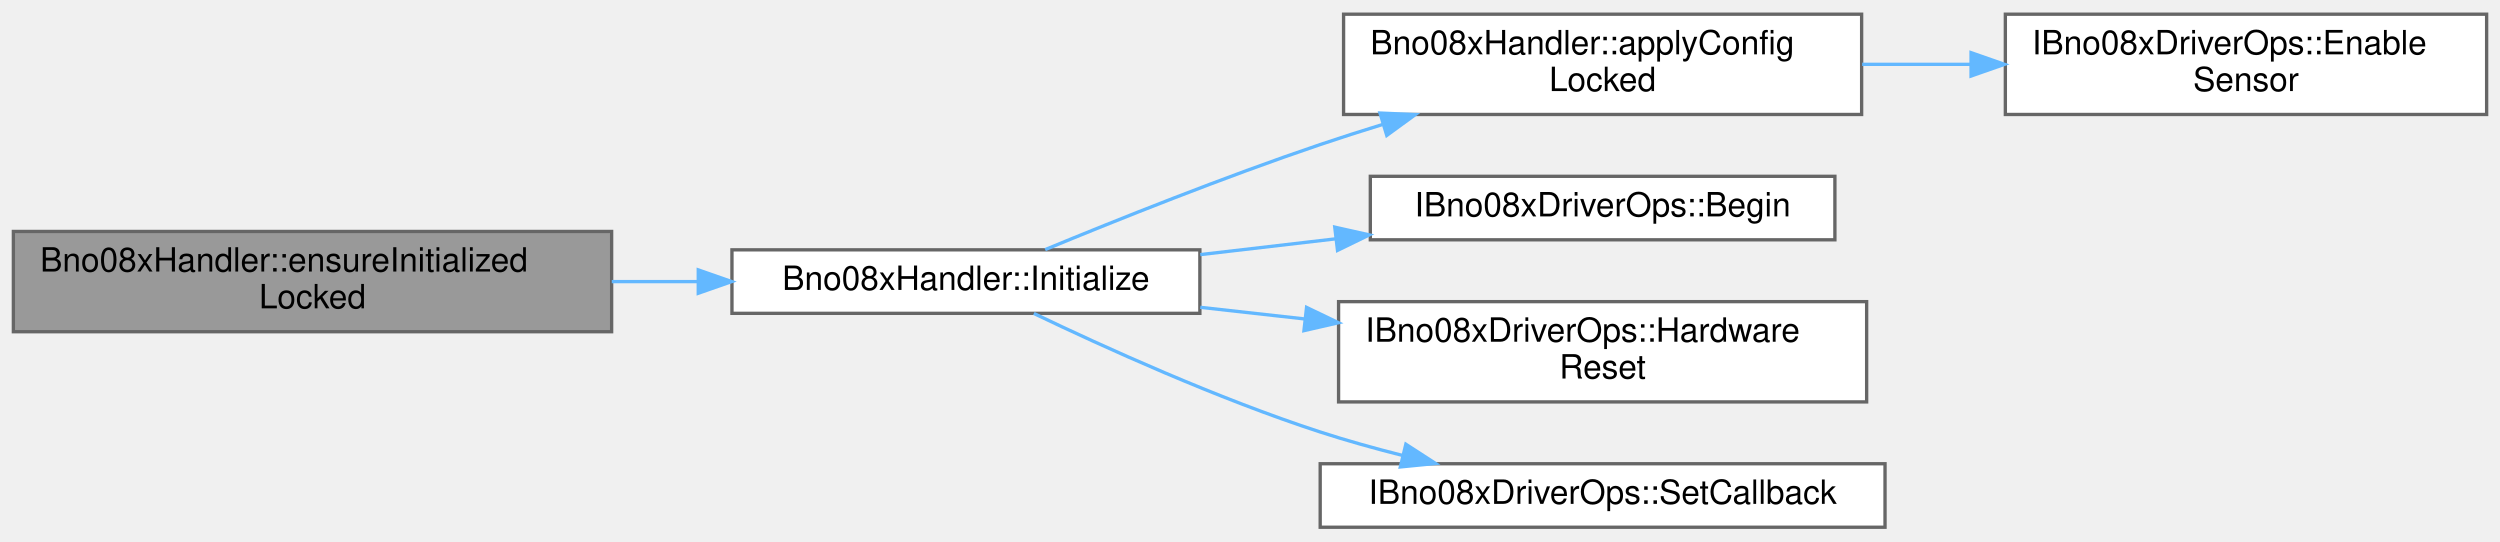
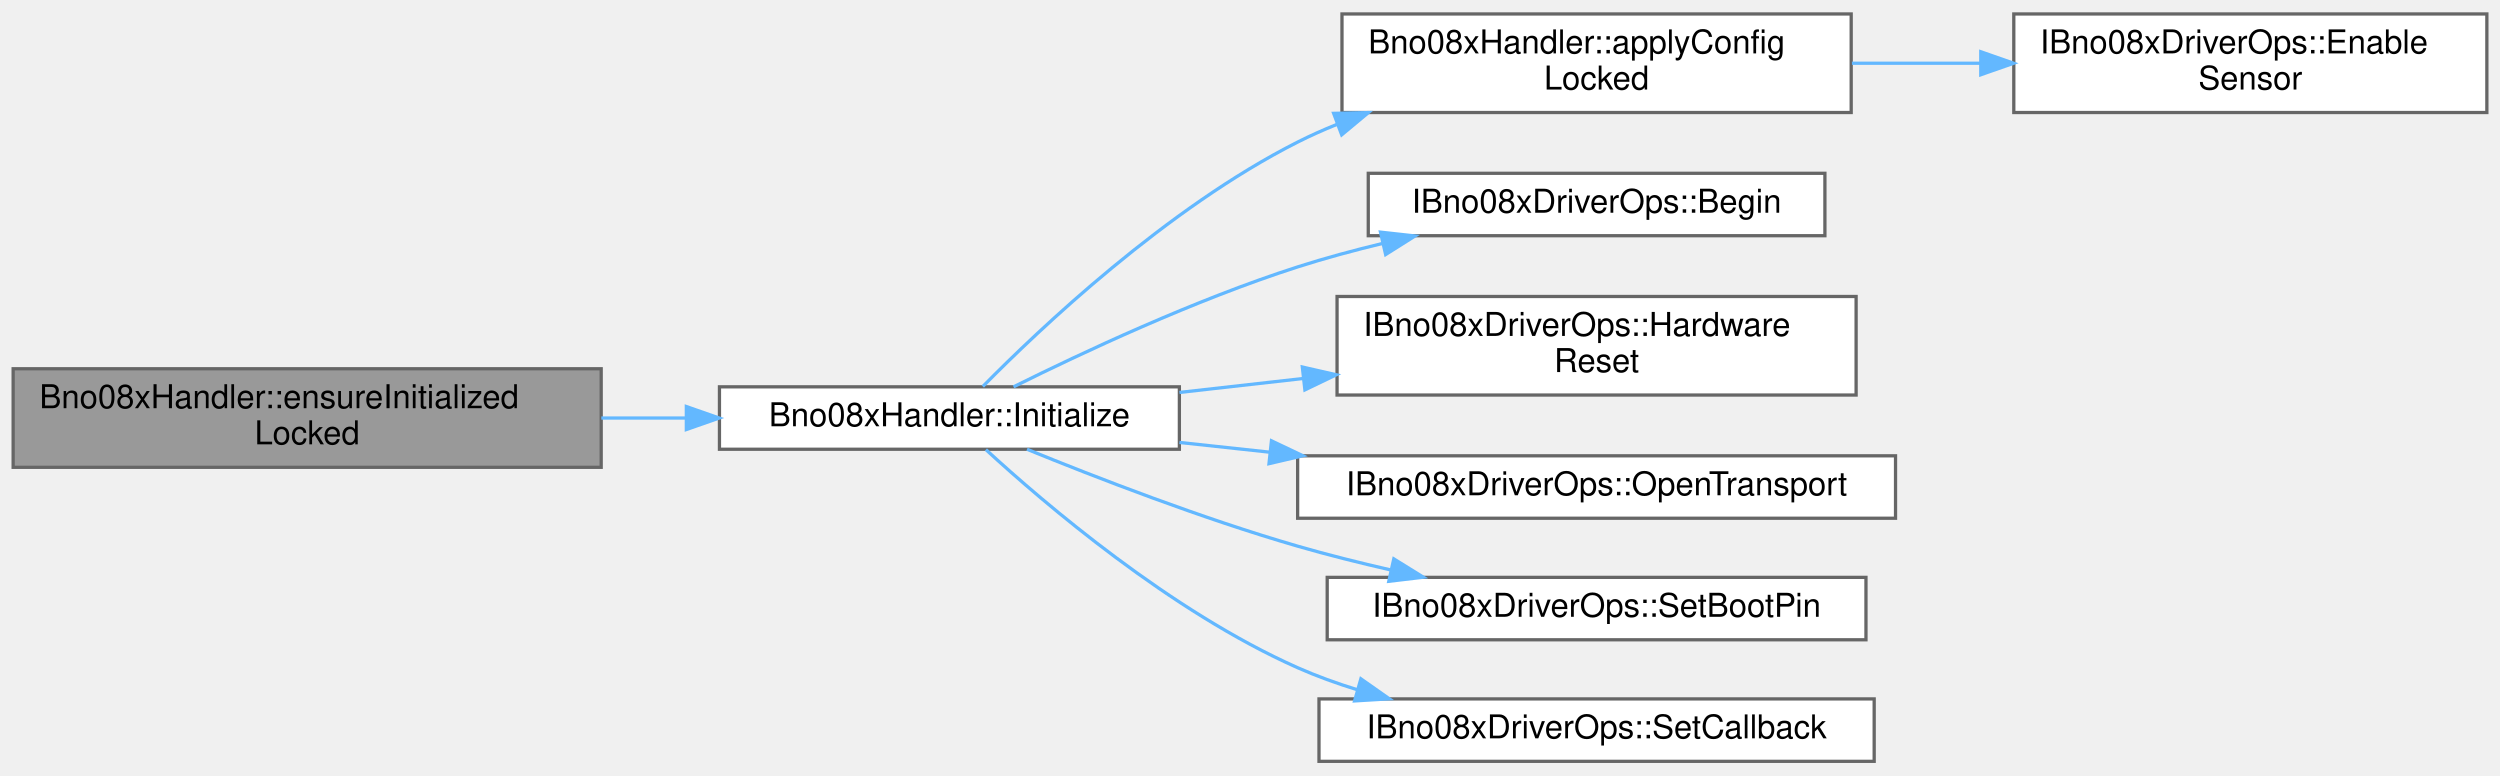
- <svg xmlns="http://www.w3.org/2000/svg" xmlns:xlink="http://www.w3.org/1999/xlink" width="748pt" height="162pt" viewBox="0.00 0.00 748.00 161.50">
-   <g id="graph0" class="graph" transform="scale(1 1) rotate(0) translate(4 157.5)">
+ <svg xmlns="http://www.w3.org/2000/svg" xmlns:xlink="http://www.w3.org/1999/xlink" width="761pt" height="236pt" viewBox="0.00 0.00 761.00 235.50">
+   <g id="graph0" class="graph" transform="scale(1 1) rotate(0) translate(4 231.5)">
    <g id="Node000001" class="node">
      <g id="a_Node000001">
        <a xlink:title="Internal: ensure initialized (assumes mutex is held).">
-           <polygon fill="#999999" stroke="#666666" points="179,-88.5 0,-88.5 0,-58.5 179,-58.5 179,-88.5" />
-           <text text-anchor="start" x="8" y="-76.5" font-family="Helvetica,sans-Serif" font-size="10.00">Bno08xHandler::ensureInitialized</text>
-           <text text-anchor="middle" x="89.5" y="-65.5" font-family="Helvetica,sans-Serif" font-size="10.00">Locked</text>
+           <polygon fill="#999999" stroke="#666666" points="179,-119.5 0,-119.5 0,-89.5 179,-89.5 179,-119.5" />
+           <text text-anchor="start" x="8" y="-107.5" font-family="Helvetica,sans-Serif" font-size="10.00">Bno08xHandler::ensureInitialized</text>
+           <text text-anchor="middle" x="89.5" y="-96.5" font-family="Helvetica,sans-Serif" font-size="10.00">Locked</text>
        </a>
      </g>
    </g>
    <g id="Node000002" class="node">
      <g id="a_Node000002">
        <a xlink:href="classBno08xHandler.html#ac1a1ff0d56324dcc09d9b48ca2e132e6" target="_top" xlink:title="Initialize the BNO08x sensor.">
-           <polygon fill="white" stroke="#666666" points="355,-83 215,-83 215,-64 355,-64 355,-83" />
-           <text text-anchor="middle" x="285" y="-71" font-family="Helvetica,sans-Serif" font-size="10.00">Bno08xHandler::Initialize</text>
+           <polygon fill="white" stroke="#666666" points="355,-114 215,-114 215,-95 355,-95 355,-114" />
+           <text text-anchor="middle" x="285" y="-102" font-family="Helvetica,sans-Serif" font-size="10.00">Bno08xHandler::Initialize</text>
        </a>
      </g>
    </g>
    <g id="edge1_Node000001_Node000002" class="edge">
      <g id="a_edge1_Node000001_Node000002">
        <a xlink:title=" ">
-           <path fill="none" stroke="#63b8ff" d="M179.04,-73.5C187.6,-73.5 196.25,-73.5 204.71,-73.5" />
-           <polygon fill="#63b8ff" stroke="#63b8ff" points="204.92,-77 214.92,-73.5 204.92,-70 204.92,-77" />
+           <path fill="none" stroke="#63b8ff" d="M179.04,-104.5C187.6,-104.5 196.25,-104.5 204.71,-104.5" />
+           <polygon fill="#63b8ff" stroke="#63b8ff" points="204.92,-108 214.92,-104.5 204.92,-101 204.92,-108" />
        </a>
      </g>
    </g>
    <g id="Node000003" class="node">
      <g id="a_Node000003">
        <a xlink:href="classBno08xHandler.html#a5669d8d3146a450430e5644b8d297de5" target="_top" xlink:title="Internal: apply configured sensor enables (assumes mutex is held).">
-           <polygon fill="white" stroke="#666666" points="553,-153.5 398,-153.5 398,-123.5 553,-123.5 553,-153.5" />
-           <text text-anchor="start" x="406" y="-141.5" font-family="Helvetica,sans-Serif" font-size="10.00">Bno08xHandler::applyConfig</text>
-           <text text-anchor="middle" x="475.5" y="-130.5" font-family="Helvetica,sans-Serif" font-size="10.00">Locked</text>
+           <polygon fill="white" stroke="#666666" points="559.5,-227.5 404.5,-227.5 404.5,-197.5 559.5,-197.5 559.5,-227.5" />
+           <text text-anchor="start" x="412.5" y="-215.5" font-family="Helvetica,sans-Serif" font-size="10.00">Bno08xHandler::applyConfig</text>
+           <text text-anchor="middle" x="482" y="-204.5" font-family="Helvetica,sans-Serif" font-size="10.00">Locked</text>
        </a>
      </g>
    </g>
    <g id="edge2_Node000002_Node000003" class="edge">
      <g id="a_edge2_Node000002_Node000003">
        <a xlink:title=" ">
-           <path fill="none" stroke="#63b8ff" d="M308.72,-83.07C329.83,-91.8 362.27,-104.78 391,-114.5 397,-116.53 403.28,-118.54 409.59,-120.48" />
-           <polygon fill="#63b8ff" stroke="#63b8ff" points="408.89,-123.93 419.48,-123.47 410.92,-117.23 408.89,-123.93" />
+           <path fill="none" stroke="#63b8ff" d="M295.17,-114.11C312.34,-131.53 351.2,-168.4 391,-188.5 394.82,-190.43 398.8,-192.21 402.89,-193.86" />
+           <polygon fill="#63b8ff" stroke="#63b8ff" points="401.96,-197.25 412.55,-197.48 404.41,-190.7 401.96,-197.25" />
        </a>
      </g>
    </g>
    <g id="Node000005" class="node">
      <g id="a_Node000005">
        <a xlink:href="classIBno08xDriverOps.html#a0ca90c1a5664ab3eb83f691aff34faa0" target="_top" xlink:title=" ">
-           <polygon fill="white" stroke="#666666" points="545,-105 406,-105 406,-86 545,-86 545,-105" />
-           <text text-anchor="middle" x="475.5" y="-93" font-family="Helvetica,sans-Serif" font-size="10.00">IBno08xDriverOps::Begin</text>
+           <polygon fill="white" stroke="#666666" points="551.5,-179 412.5,-179 412.5,-160 551.5,-160 551.5,-179" />
+           <text text-anchor="middle" x="482" y="-167" font-family="Helvetica,sans-Serif" font-size="10.00">IBno08xDriverOps::Begin</text>
        </a>
      </g>
    </g>
    <g id="edge4_Node000002_Node000005" class="edge">
      <g id="a_edge4_Node000002_Node000005">
        <a xlink:title=" ">
-           <path fill="none" stroke="#63b8ff" d="M355.12,-81.57C368.27,-83.1 382.12,-84.72 395.54,-86.28" />
-           <polygon fill="#63b8ff" stroke="#63b8ff" points="395.36,-89.79 405.7,-87.47 396.18,-82.83 395.36,-89.79" />
+           <path fill="none" stroke="#63b8ff" d="M304.52,-114C325.15,-124.26 359.73,-140.47 391,-150.5 399.29,-153.16 408.12,-155.55 416.9,-157.66" />
+           <polygon fill="#63b8ff" stroke="#63b8ff" points="416.22,-161.09 426.75,-159.92 417.79,-154.27 416.22,-161.09" />
        </a>
      </g>
    </g>
    <g id="Node000006" class="node">
      <g id="a_Node000006">
        <a xlink:href="classIBno08xDriverOps.html#a66418ccb85cd8eb8eea327fa979a2b6a" target="_top" xlink:title=" ">
-           <polygon fill="white" stroke="#666666" points="554.5,-67.5 396.5,-67.5 396.5,-37.5 554.5,-37.5 554.5,-67.5" />
-           <text text-anchor="start" x="404.5" y="-55.5" font-family="Helvetica,sans-Serif" font-size="10.00">IBno08xDriverOps::Hardware</text>
-           <text text-anchor="middle" x="475.5" y="-44.5" font-family="Helvetica,sans-Serif" font-size="10.00">Reset</text>
+           <polygon fill="white" stroke="#666666" points="561,-141.5 403,-141.5 403,-111.5 561,-111.5 561,-141.5" />
+           <text text-anchor="start" x="411" y="-129.5" font-family="Helvetica,sans-Serif" font-size="10.00">IBno08xDriverOps::Hardware</text>
+           <text text-anchor="middle" x="482" y="-118.5" font-family="Helvetica,sans-Serif" font-size="10.00">Reset</text>
        </a>
      </g>
    </g>
    <g id="edge5_Node000002_Node000006" class="edge">
      <g id="a_edge5_Node000002_Node000006">
        <a xlink:title=" ">
-           <path fill="none" stroke="#63b8ff" d="M355.12,-65.8C365.31,-64.66 375.93,-63.48 386.44,-62.31" />
-           <polygon fill="#63b8ff" stroke="#63b8ff" points="386.92,-65.78 396.47,-61.19 386.14,-58.82 386.92,-65.78" />
+           <path fill="none" stroke="#63b8ff" d="M355.02,-112.29C367.21,-113.66 380.05,-115.11 392.69,-116.54" />
+           <polygon fill="#63b8ff" stroke="#63b8ff" points="392.43,-120.03 402.76,-117.67 393.21,-113.07 392.43,-120.03" />
        </a>
      </g>
    </g>
    <g id="Node000007" class="node">
      <g id="a_Node000007">
-         <a xlink:href="classIBno08xDriverOps.html#a04816a487d80027e6d6fe435f651b265" target="_top" xlink:title=" ">
-           <polygon fill="white" stroke="#666666" points="560,-19 391,-19 391,0 560,0 560,-19" />
-           <text text-anchor="middle" x="475.5" y="-7" font-family="Helvetica,sans-Serif" font-size="10.00">IBno08xDriverOps::SetCallback</text>
+         <a xlink:href="classIBno08xDriverOps.html#a1cfdc8fea4d31f36d9d8219b90beeae4" target="_top" xlink:title="Open the transport (bus + control GPIO setup) before reset or SH-2.">
+           <polygon fill="white" stroke="#666666" points="573,-93 391,-93 391,-74 573,-74 573,-93" />
+           <text text-anchor="middle" x="482" y="-81" font-family="Helvetica,sans-Serif" font-size="10.00">IBno08xDriverOps::OpenTransport</text>
        </a>
      </g>
    </g>
    <g id="edge6_Node000002_Node000007" class="edge">
      <g id="a_edge6_Node000002_Node000007">
        <a xlink:title=" ">
-           <path fill="none" stroke="#63b8ff" d="M305.33,-63.96C326.09,-54.01 360.26,-38.49 391,-28.5 398.93,-25.92 407.39,-23.56 415.76,-21.45" />
-           <polygon fill="#63b8ff" stroke="#63b8ff" points="416.63,-24.84 425.53,-19.08 414.98,-18.04 416.63,-24.84" />
+           <path fill="none" stroke="#63b8ff" d="M355.02,-97.07C363.96,-96.1 373.24,-95.11 382.53,-94.1" />
+           <polygon fill="#63b8ff" stroke="#63b8ff" points="383.03,-97.57 392.6,-93.02 382.28,-90.61 383.03,-97.57" />
+         </a>
+       </g>
+     </g>
+     <g id="Node000008" class="node">
+       <g id="a_Node000008">
+         <a xlink:href="classIBno08xDriverOps.html#a35854a70ef94b79c9193d40459341864" target="_top" xlink:title=" ">
+           <polygon fill="white" stroke="#666666" points="564,-56 400,-56 400,-37 564,-37 564,-56" />
+           <text text-anchor="middle" x="482" y="-44" font-family="Helvetica,sans-Serif" font-size="10.00">IBno08xDriverOps::SetBootPin</text>
+         </a>
+       </g>
+     </g>
+     <g id="edge7_Node000002_Node000008" class="edge">
+       <g id="a_edge7_Node000002_Node000008">
+         <a xlink:title=" ">
+           <path fill="none" stroke="#63b8ff" d="M308.62,-94.99C329.66,-86.41 362.05,-73.88 391,-65.5 400.11,-62.86 409.83,-60.43 419.4,-58.24" />
+           <polygon fill="#63b8ff" stroke="#63b8ff" points="420.27,-61.63 429.27,-56.05 418.75,-54.8 420.27,-61.63" />
+         </a>
+       </g>
+     </g>
+     <g id="Node000009" class="node">
+       <g id="a_Node000009">
+         <a xlink:href="classIBno08xDriverOps.html#a04816a487d80027e6d6fe435f651b265" target="_top" xlink:title=" ">
+           <polygon fill="white" stroke="#666666" points="566.5,-19 397.5,-19 397.5,0 566.5,0 566.5,-19" />
+           <text text-anchor="middle" x="482" y="-7" font-family="Helvetica,sans-Serif" font-size="10.00">IBno08xDriverOps::SetCallback</text>
+         </a>
+       </g>
+     </g>
+     <g id="edge8_Node000002_Node000009" class="edge">
+       <g id="a_edge8_Node000002_Node000009">
+         <a xlink:title=" ">
+           <path fill="none" stroke="#63b8ff" d="M296.1,-94.89C313.83,-78.6 352.32,-45.65 391,-28.5 396.75,-25.95 402.86,-23.74 409.08,-21.82" />
+           <polygon fill="#63b8ff" stroke="#63b8ff" points="410.25,-25.12 418.92,-19.03 408.34,-18.39 410.25,-25.12" />
        </a>
      </g>
    </g>
    <g id="Node000004" class="node">
      <g id="a_Node000004">
        <a xlink:href="classIBno08xDriverOps.html#a1da5bdfd4c8d7fbd42475ae7ee37fb98" target="_top" xlink:title=" ">
-           <polygon fill="white" stroke="#666666" points="740,-153.5 596,-153.5 596,-123.5 740,-123.5 740,-153.5" />
-           <text text-anchor="start" x="604" y="-141.5" font-family="Helvetica,sans-Serif" font-size="10.00">IBno08xDriverOps::Enable</text>
-           <text text-anchor="middle" x="668" y="-130.5" font-family="Helvetica,sans-Serif" font-size="10.00">Sensor</text>
+           <polygon fill="white" stroke="#666666" points="753,-227.5 609,-227.5 609,-197.5 753,-197.5 753,-227.5" />
+           <text text-anchor="start" x="617" y="-215.5" font-family="Helvetica,sans-Serif" font-size="10.00">IBno08xDriverOps::Enable</text>
+           <text text-anchor="middle" x="681" y="-204.5" font-family="Helvetica,sans-Serif" font-size="10.00">Sensor</text>
        </a>
      </g>
    </g>
    <g id="edge3_Node000003_Node000004" class="edge">
      <g id="a_edge3_Node000003_Node000004">
        <a xlink:title=" ">
-           <path fill="none" stroke="#63b8ff" d="M553.16,-138.5C563.82,-138.5 574.79,-138.5 585.53,-138.5" />
-           <polygon fill="#63b8ff" stroke="#63b8ff" points="585.74,-142 595.74,-138.5 585.74,-135 585.74,-142" />
+           <path fill="none" stroke="#63b8ff" d="M559.73,-212.5C572.52,-212.5 585.82,-212.5 598.71,-212.5" />
+           <polygon fill="#63b8ff" stroke="#63b8ff" points="598.95,-216 608.95,-212.5 598.95,-209 598.95,-216" />
        </a>
      </g>
    </g>
  </g>
</svg>
